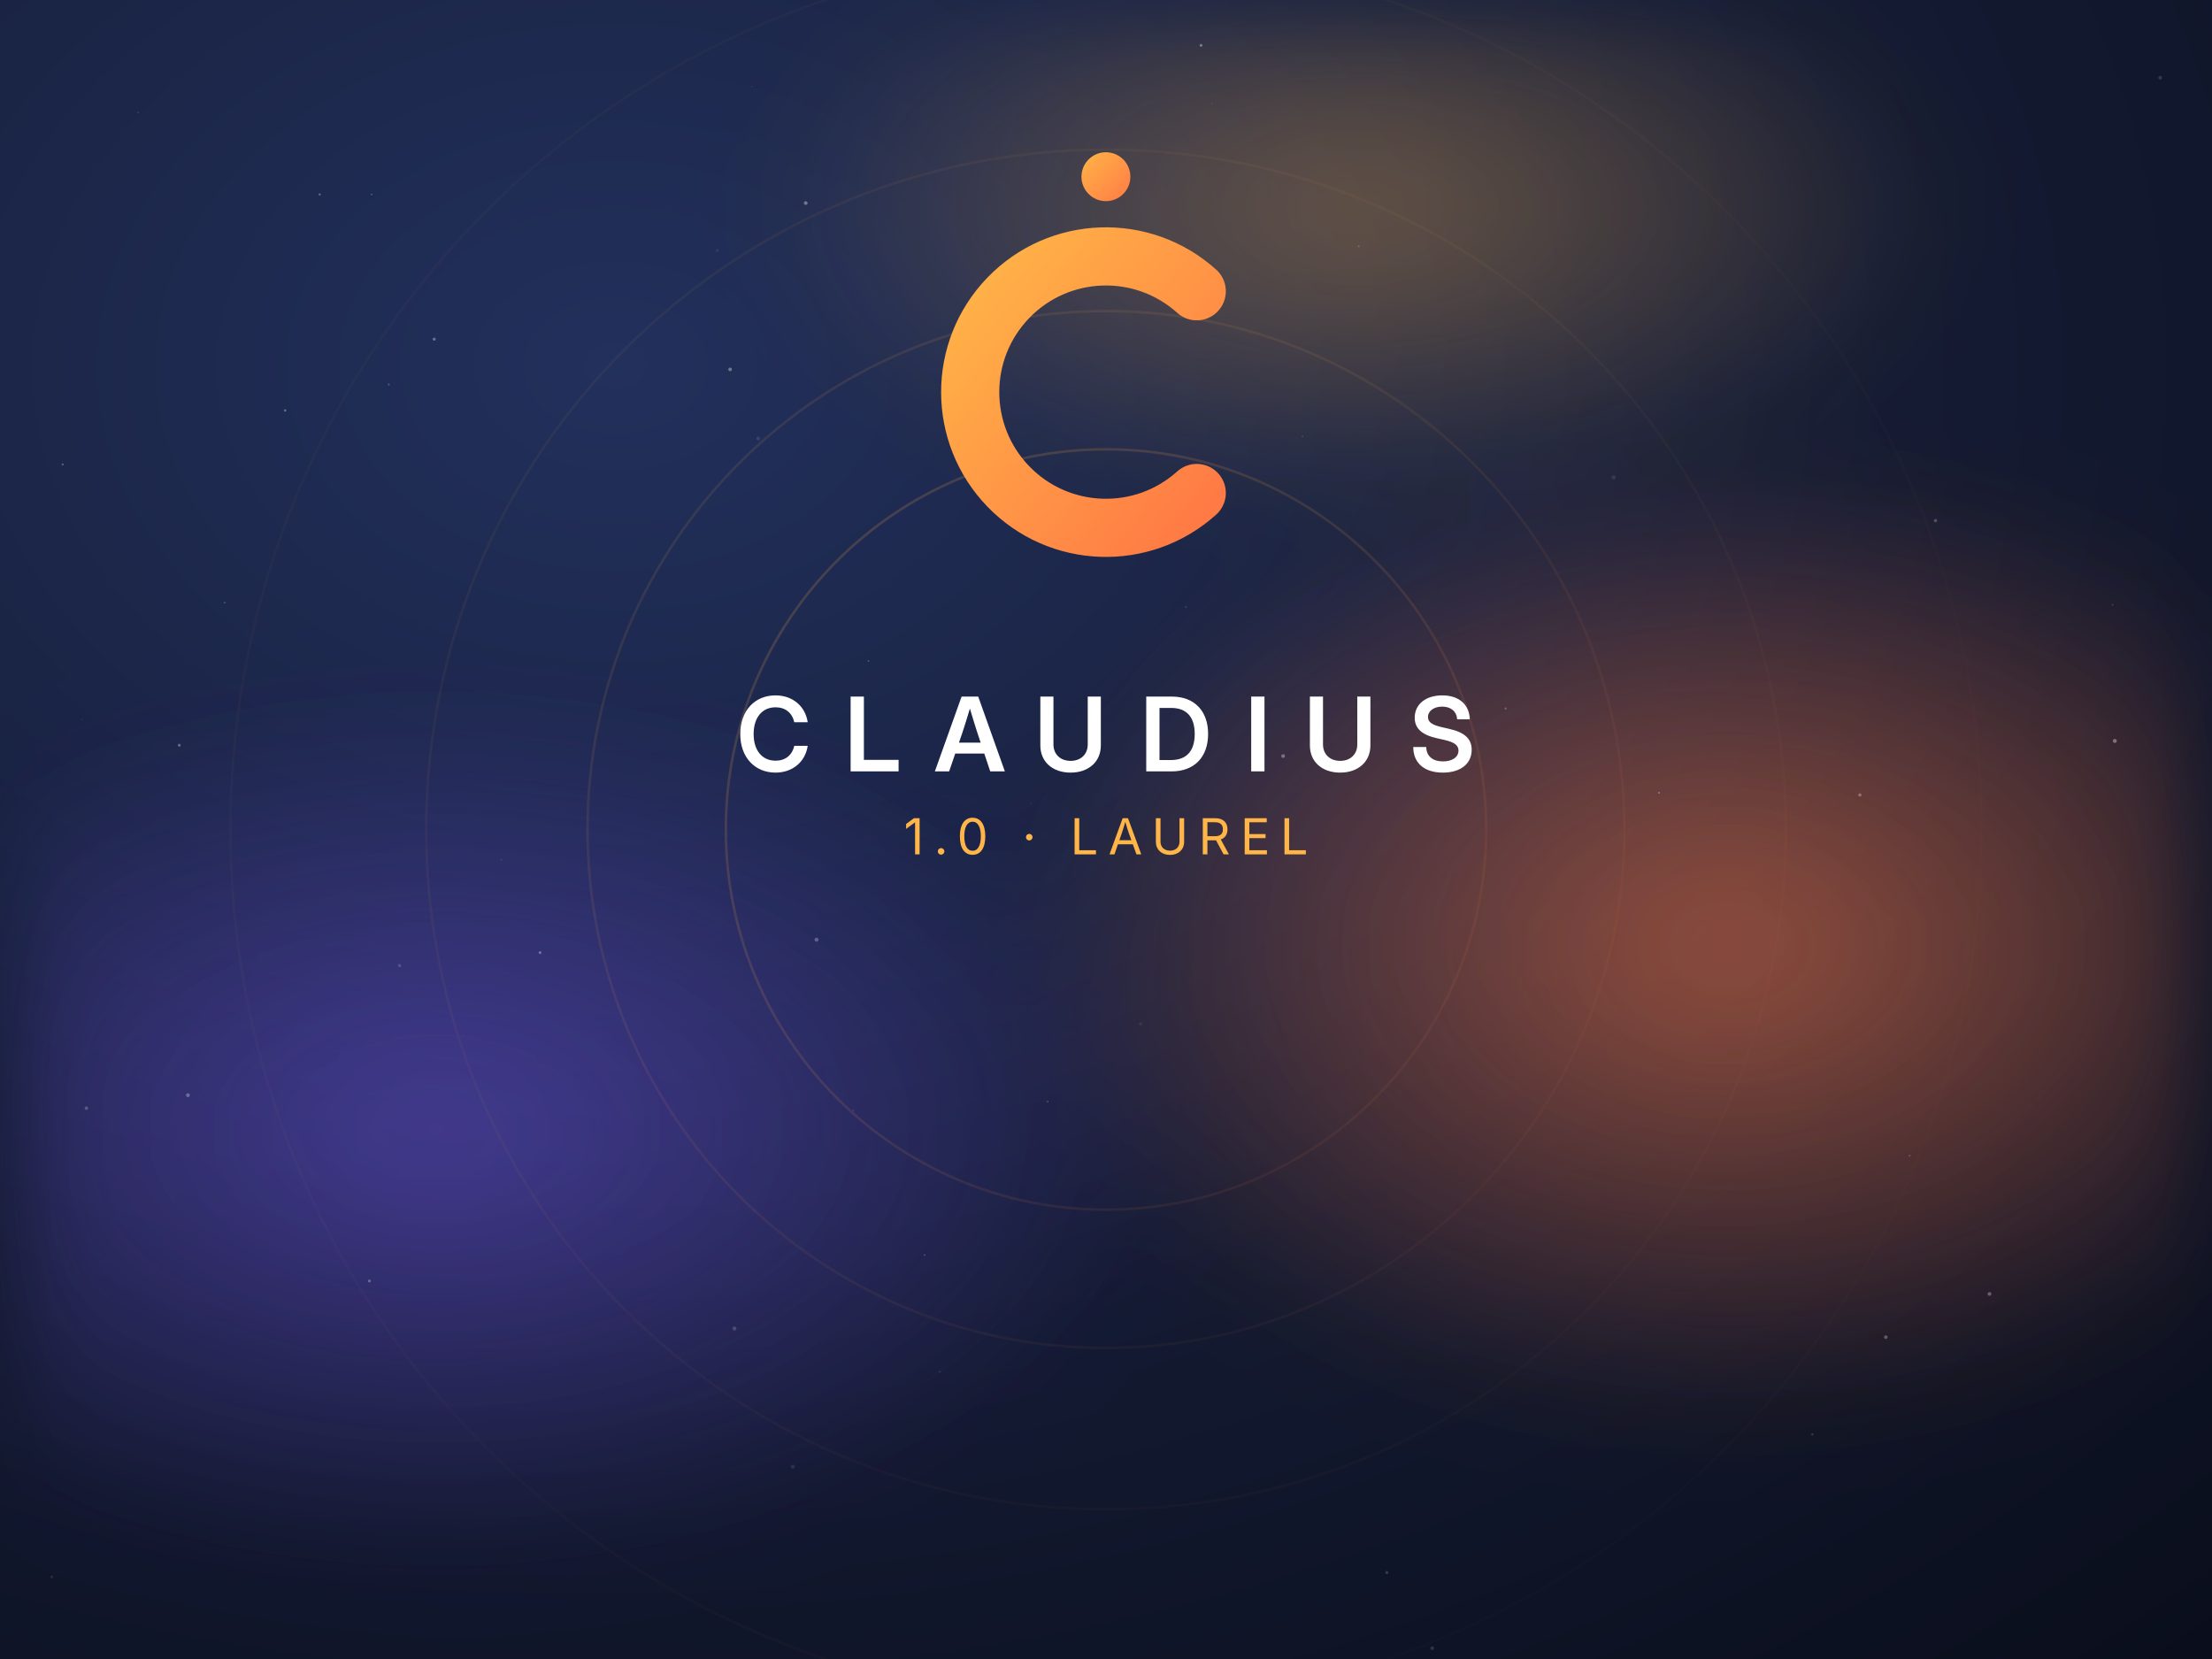
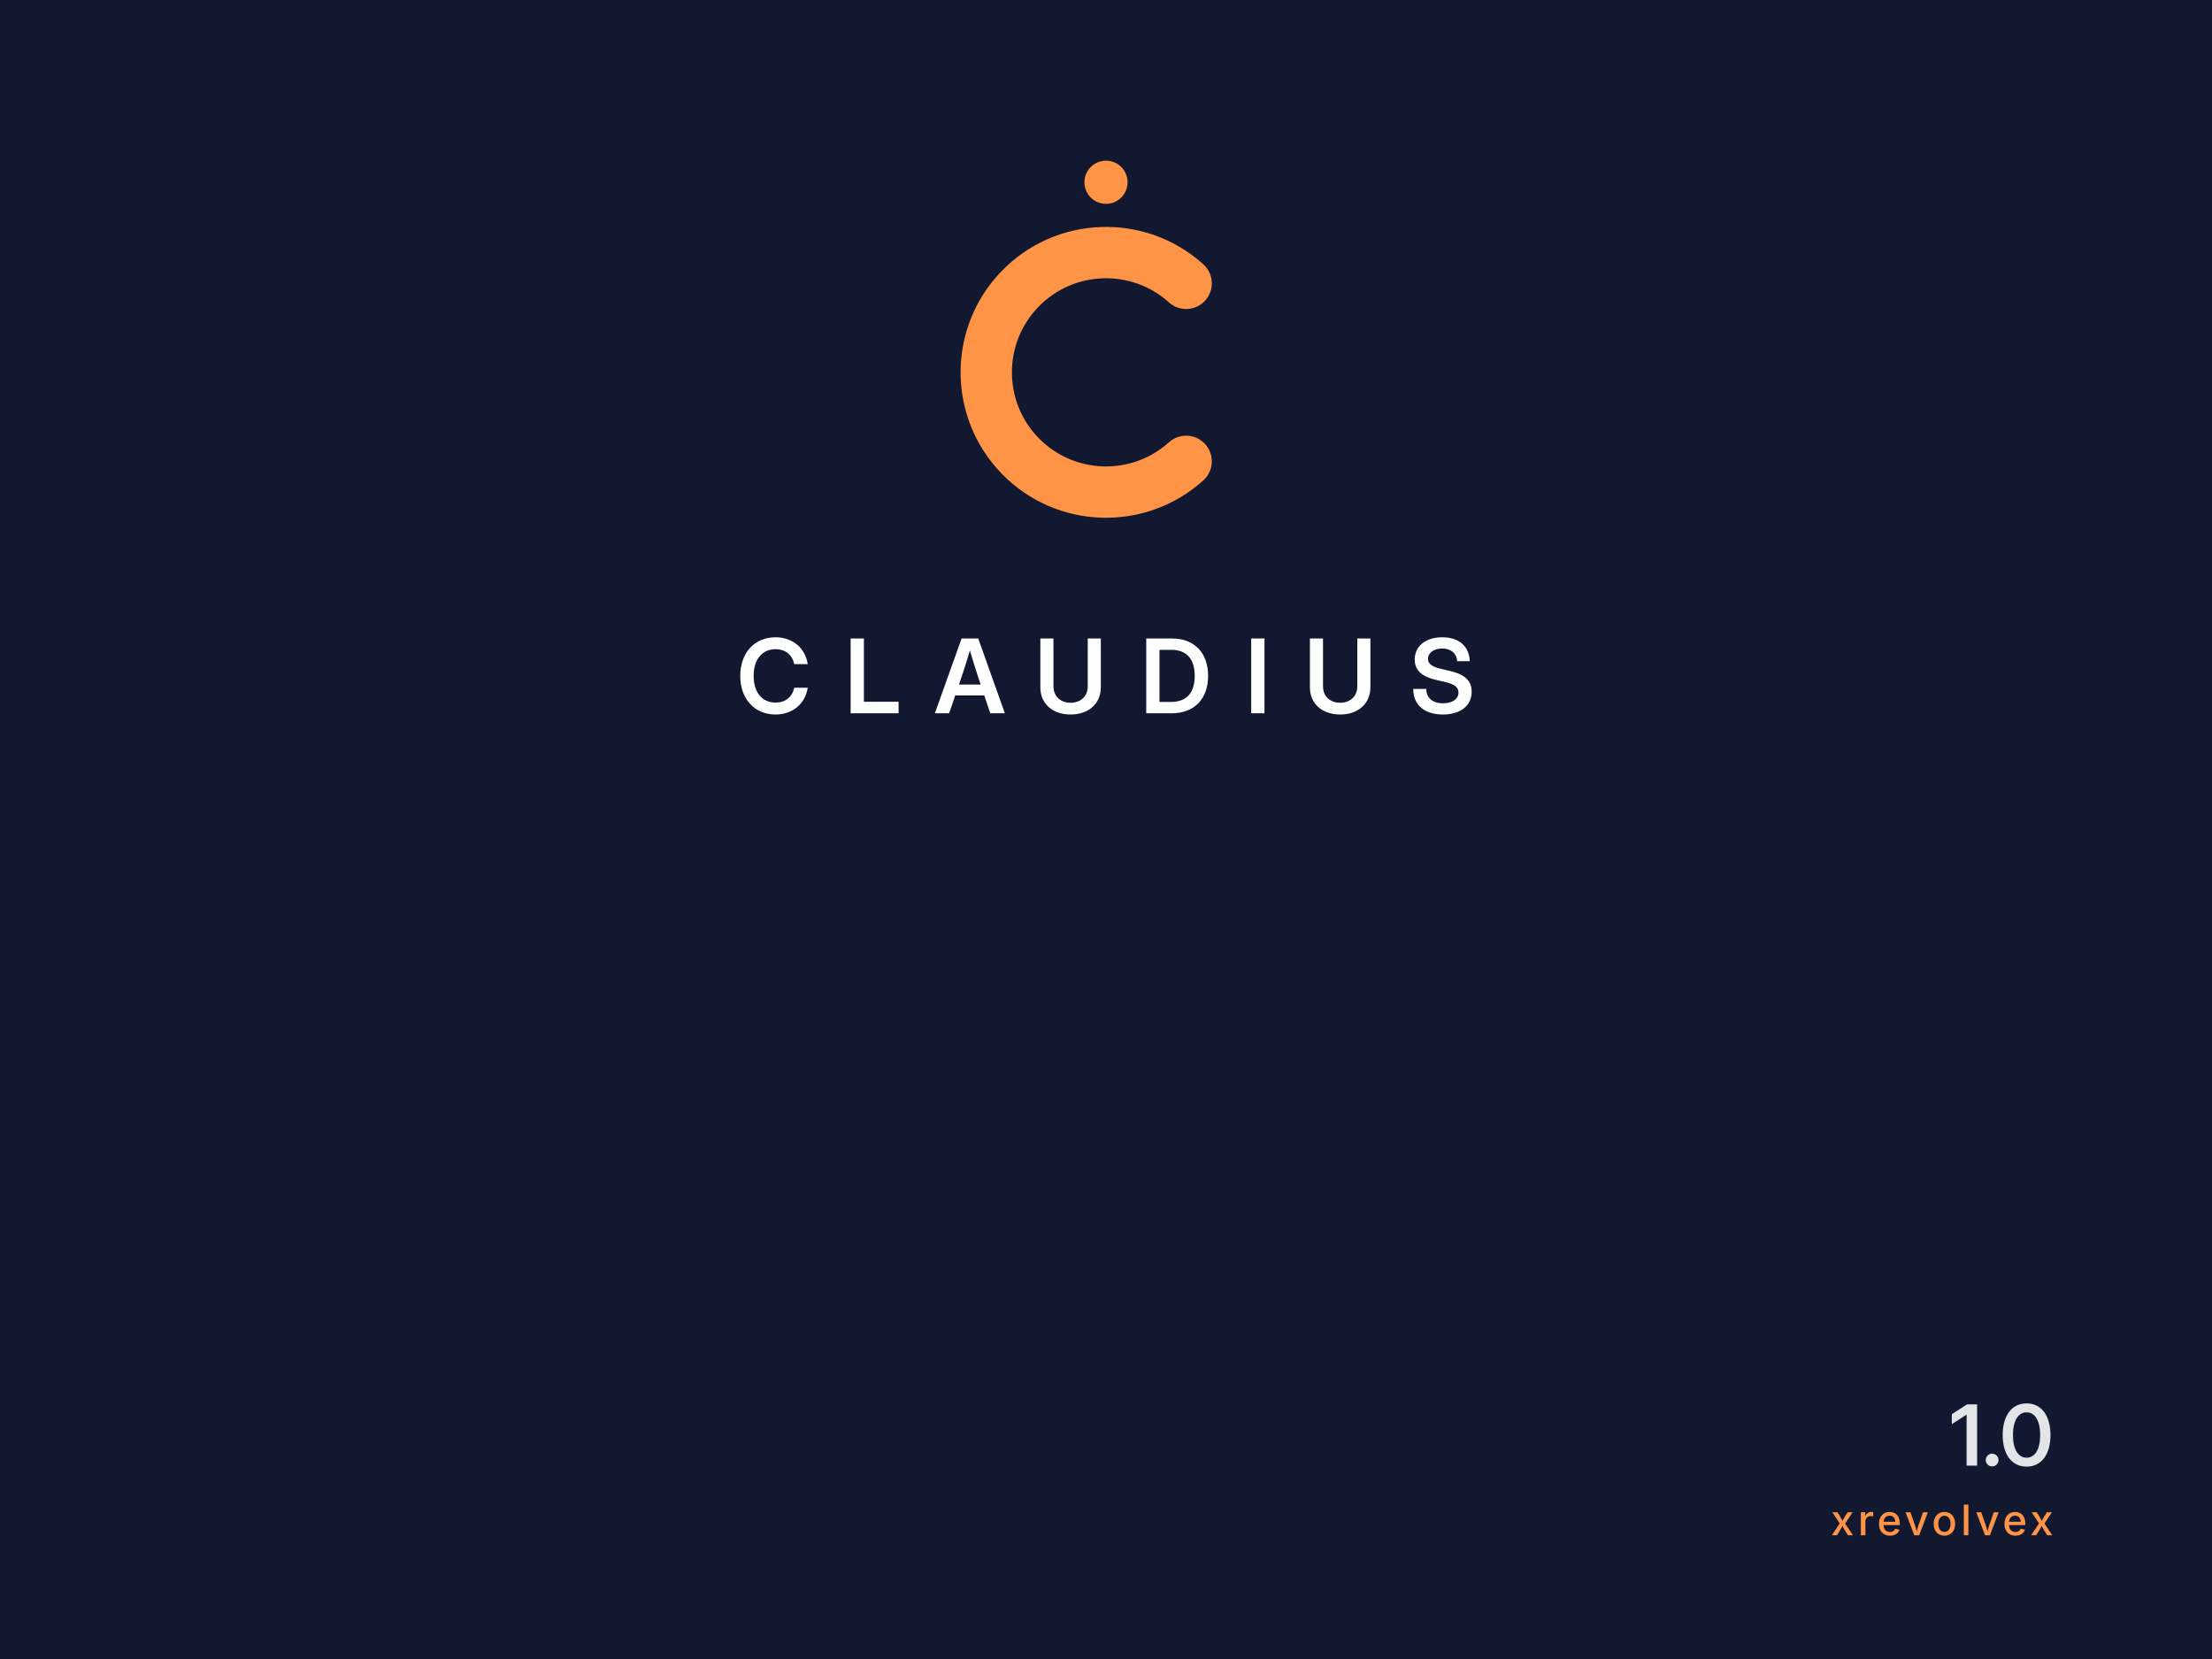
<svg xmlns="http://www.w3.org/2000/svg" width="1024" height="768" viewBox="0 0 1024 768">
  <defs>
    <linearGradient id="gold" x1="0" y1="0" x2="1" y2="1">
      <stop offset="0" stop-color="#ffb547" />
      <stop offset="1" stop-color="#ff7a45" />
    </linearGradient>
-     <radialGradient id="bg" cx="0.28" cy="0.22" r="1.05">
-       <stop offset="0" stop-color="#22305c" />
-       <stop offset="0.55" stop-color="#141b33" />
-       <stop offset="1" stop-color="#0a0e1c" />
-     </radialGradient>
-     <radialGradient id="glowA" cx="0.5" cy="0.5" r="0.5">
-       <stop offset="0" stop-color="#ff7a45" stop-opacity="0.55" />
-       <stop offset="1" stop-color="#ff7a45" stop-opacity="0" />
-     </radialGradient>
-     <radialGradient id="glowB" cx="0.5" cy="0.5" r="0.5">
-       <stop offset="0" stop-color="#7c5cff" stop-opacity="0.45" />
-       <stop offset="1" stop-color="#7c5cff" stop-opacity="0" />
-     </radialGradient>
-     <radialGradient id="glowC" cx="0.5" cy="0.5" r="0.5">
-       <stop offset="0" stop-color="#ffb547" stop-opacity="0.35" />
-       <stop offset="1" stop-color="#ffb547" stop-opacity="0" />
-     </radialGradient>
-     <linearGradient id="ring" x1="0" y1="0" x2="1" y2="1">
-       <stop offset="0" stop-color="#ffb547" stop-opacity="0.9" />
-       <stop offset="1" stop-color="#ff7a45" stop-opacity="0.2" />
-     </linearGradient>
-     <filter id="blur" x="-50%" y="-50%" width="200%" height="200%">
-       <feGaussianBlur stdDeviation="26" />
-     </filter>
  </defs>
-   <rect width="1024" height="768" fill="url(#bg)" />
-   <g filter="url(#blur)">
-     <ellipse cx="800.0" cy="437.333" rx="330.667" ry="224.0" fill="url(#glowA)" />
-     <ellipse cx="202.667" cy="522.667" rx="341.333" ry="202.667" fill="url(#glowB)" />
-     <ellipse cx="629.333" cy="96.0" rx="277.333" ry="138.667" fill="url(#glowC)" />
+   <rect width="1024" height="768" fill="#121830" />
+   <g transform="translate(396.80,46.08) scale(0.45)">
+     <path d="M338.44,189.08 A123.20,123.20 0 1 0 338.44,372.20" fill="none" stroke="#ff9447" stroke-width="52.8" stroke-linecap="round" />
+     <circle cx="256" cy="85.1" r="22.2" fill="#ff9447" />
  </g>
-   <circle cx="512.0" cy="384.0" r="176.0" fill="none" stroke="url(#ring)" stroke-opacity="0.22" stroke-width="1.17" />
-   <circle cx="512.0" cy="384.0" r="240.0" fill="none" stroke="url(#ring)" stroke-opacity="0.13" stroke-width="1.17" />
-   <circle cx="512.0" cy="384.0" r="314.7" fill="none" stroke="url(#ring)" stroke-opacity="0.07" stroke-width="1.17" />
-   <circle cx="512.0" cy="384.0" r="405.3" fill="none" stroke="url(#ring)" stroke-opacity="0.04" stroke-width="1.17" />
-   <circle cx="332" cy="116" r="0.74" fill="#ffffff" fill-opacity="0.07" />
-   <circle cx="549" cy="281" r="0.36" fill="#ffffff" fill-opacity="0.20" />
-   <circle cx="38" cy="333" r="0.36" fill="#ffffff" fill-opacity="0.08" />
-   <circle cx="435" cy="635" r="0.40" fill="#ffffff" fill-opacity="0.12" />
-   <circle cx="642" cy="728" r="0.69" fill="#ffffff" fill-opacity="0.17" />
-   <circle cx="1000" cy="36" r="0.87" fill="#ffffff" fill-opacity="0.14" />
-   <circle cx="148" cy="90" r="0.52" fill="#ffffff" fill-opacity="0.29" />
-   <circle cx="185" cy="447" r="0.73" fill="#ffffff" fill-opacity="0.16" />
-   <circle cx="561" cy="48" r="0.36" fill="#ffffff" fill-opacity="0.11" />
-   <circle cx="697" cy="328" r="0.52" fill="#ffffff" fill-opacity="0.23" />
-   <circle cx="464" cy="230" r="0.83" fill="#ffffff" fill-opacity="0.26" />
-   <circle cx="250" cy="441" r="0.66" fill="#ffffff" fill-opacity="0.31" />
-   <circle cx="747" cy="221" r="0.95" fill="#ffffff" fill-opacity="0.09" />
-   <circle cx="428" cy="581" r="0.42" fill="#ffffff" fill-opacity="0.20" />
-   <circle cx="40" cy="513" r="0.81" fill="#ffffff" fill-opacity="0.22" />
-   <circle cx="896" cy="241" r="0.76" fill="#ffffff" fill-opacity="0.23" />
-   <circle cx="594" cy="350" r="0.86" fill="#ffffff" fill-opacity="0.33" />
-   <circle cx="485" cy="510" r="0.36" fill="#ffffff" fill-opacity="0.26" />
-   <circle cx="663" cy="763" r="0.85" fill="#ffffff" fill-opacity="0.14" />
-   <circle cx="395" cy="514" r="0.33" fill="#ffffff" fill-opacity="0.19" />
-   <circle cx="172" cy="90" r="0.36" fill="#ffffff" fill-opacity="0.28" />
-   <circle cx="132" cy="190" r="0.57" fill="#ffffff" fill-opacity="0.31" />
-   <circle cx="83" cy="345" r="0.67" fill="#ffffff" fill-opacity="0.32" />
-   <circle cx="839" cy="664" r="0.50" fill="#ffffff" fill-opacity="0.17" />
-   <circle cx="367" cy="679" r="0.93" fill="#ffffff" fill-opacity="0.10" />
-   <circle cx="180" cy="178" r="0.47" fill="#ffffff" fill-opacity="0.20" />
-   <circle cx="603" cy="202" r="0.32" fill="#ffffff" fill-opacity="0.18" />
-   <circle cx="378" cy="435" r="0.93" fill="#ffffff" fill-opacity="0.26" />
-   <circle cx="528" cy="474" r="0.75" fill="#ffffff" fill-opacity="0.07" />
-   <circle cx="921" cy="599" r="0.88" fill="#ffffff" fill-opacity="0.29" />
-   <circle cx="402" cy="306" r="0.39" fill="#ffffff" fill-opacity="0.24" />
-   <circle cx="64" cy="52" r="0.45" fill="#ffffff" fill-opacity="0.10" />
-   <circle cx="348" cy="40" r="0.32" fill="#ffffff" fill-opacity="0.10" />
-   <circle cx="104" cy="279" r="0.34" fill="#ffffff" fill-opacity="0.31" />
-   <circle cx="629" cy="114" r="0.48" fill="#ffffff" fill-opacity="0.15" />
-   <circle cx="373" cy="94" r="0.86" fill="#ffffff" fill-opacity="0.35" />
-   <circle cx="477" cy="372" r="0.37" fill="#ffffff" fill-opacity="0.08" />
-   <circle cx="351" cy="203" r="0.85" fill="#ffffff" fill-opacity="0.10" />
-   <circle cx="24" cy="730" r="0.66" fill="#ffffff" fill-opacity="0.09" />
-   <circle cx="556" cy="21" r="0.66" fill="#ffffff" fill-opacity="0.34" />
-   <circle cx="884" cy="535" r="0.49" fill="#ffffff" fill-opacity="0.16" />
-   <circle cx="171" cy="593" r="0.66" fill="#ffffff" fill-opacity="0.28" />
-   <circle cx="338" cy="171" r="0.84" fill="#ffffff" fill-opacity="0.35" />
-   <circle cx="873" cy="619" r="0.84" fill="#ffffff" fill-opacity="0.27" />
-   <circle cx="232" cy="398" r="0.55" fill="#ffffff" fill-opacity="0.06" />
-   <circle cx="29" cy="215" r="0.49" fill="#ffffff" fill-opacity="0.26" />
-   <circle cx="979" cy="343" r="0.92" fill="#ffffff" fill-opacity="0.35" />
-   <circle cx="978" cy="280" r="0.46" fill="#ffffff" fill-opacity="0.12" />
-   <circle cx="201" cy="157" r="0.72" fill="#ffffff" fill-opacity="0.32" />
-   <circle cx="861" cy="368" r="0.74" fill="#ffffff" fill-opacity="0.29" />
-   <circle cx="87" cy="507" r="0.90" fill="#ffffff" fill-opacity="0.28" />
-   <circle cx="768" cy="367" r="0.43" fill="#ffffff" fill-opacity="0.29" />
-   <circle cx="340" cy="615" r="0.94" fill="#ffffff" fill-opacity="0.17" />
-   <g transform="translate(381.4,38.4) scale(0.51)">
-     <path d="M338.44,189.08 A123.20,123.20 0 1 0 338.44,372.20" fill="none" stroke="url(#gold)" stroke-width="52.8" stroke-linecap="round" />
-     <circle cx="256" cy="85.1" r="22.2" fill="url(#gold)" />
-   </g>
-   <text x="512.0" y="357.1" text-anchor="middle" font-family="Inter Display, Inter, sans-serif" font-weight="600" font-size="47.6" letter-spacing="15.4" fill="#ffffff">CLAUDIUS</text>
-   <text x="512.0" y="395.5" text-anchor="middle" font-family="Inter, sans-serif" font-size="23.0" letter-spacing="4.6" fill="#ffb547">1.0  ·  LAUREL</text>
+   <text x="512.0" y="330.2" text-anchor="middle" font-family="Inter Display, Inter, sans-serif" font-weight="600" font-size="47.6" letter-spacing="15.4" fill="#ffffff">CLAUDIUS</text>
+   <text x="950.6" y="678.5" text-anchor="end" font-family="Inter Display, Inter, sans-serif" font-weight="600" font-size="39.0" fill="#ffffff" fill-opacity="0.88">1.0</text>
+   <text x="950.6" y="710.7" text-anchor="end" font-family="Inter, sans-serif" font-weight="500" font-size="19.5" letter-spacing="1.7" fill="#ff9447">xrevolvex</text>
</svg>
